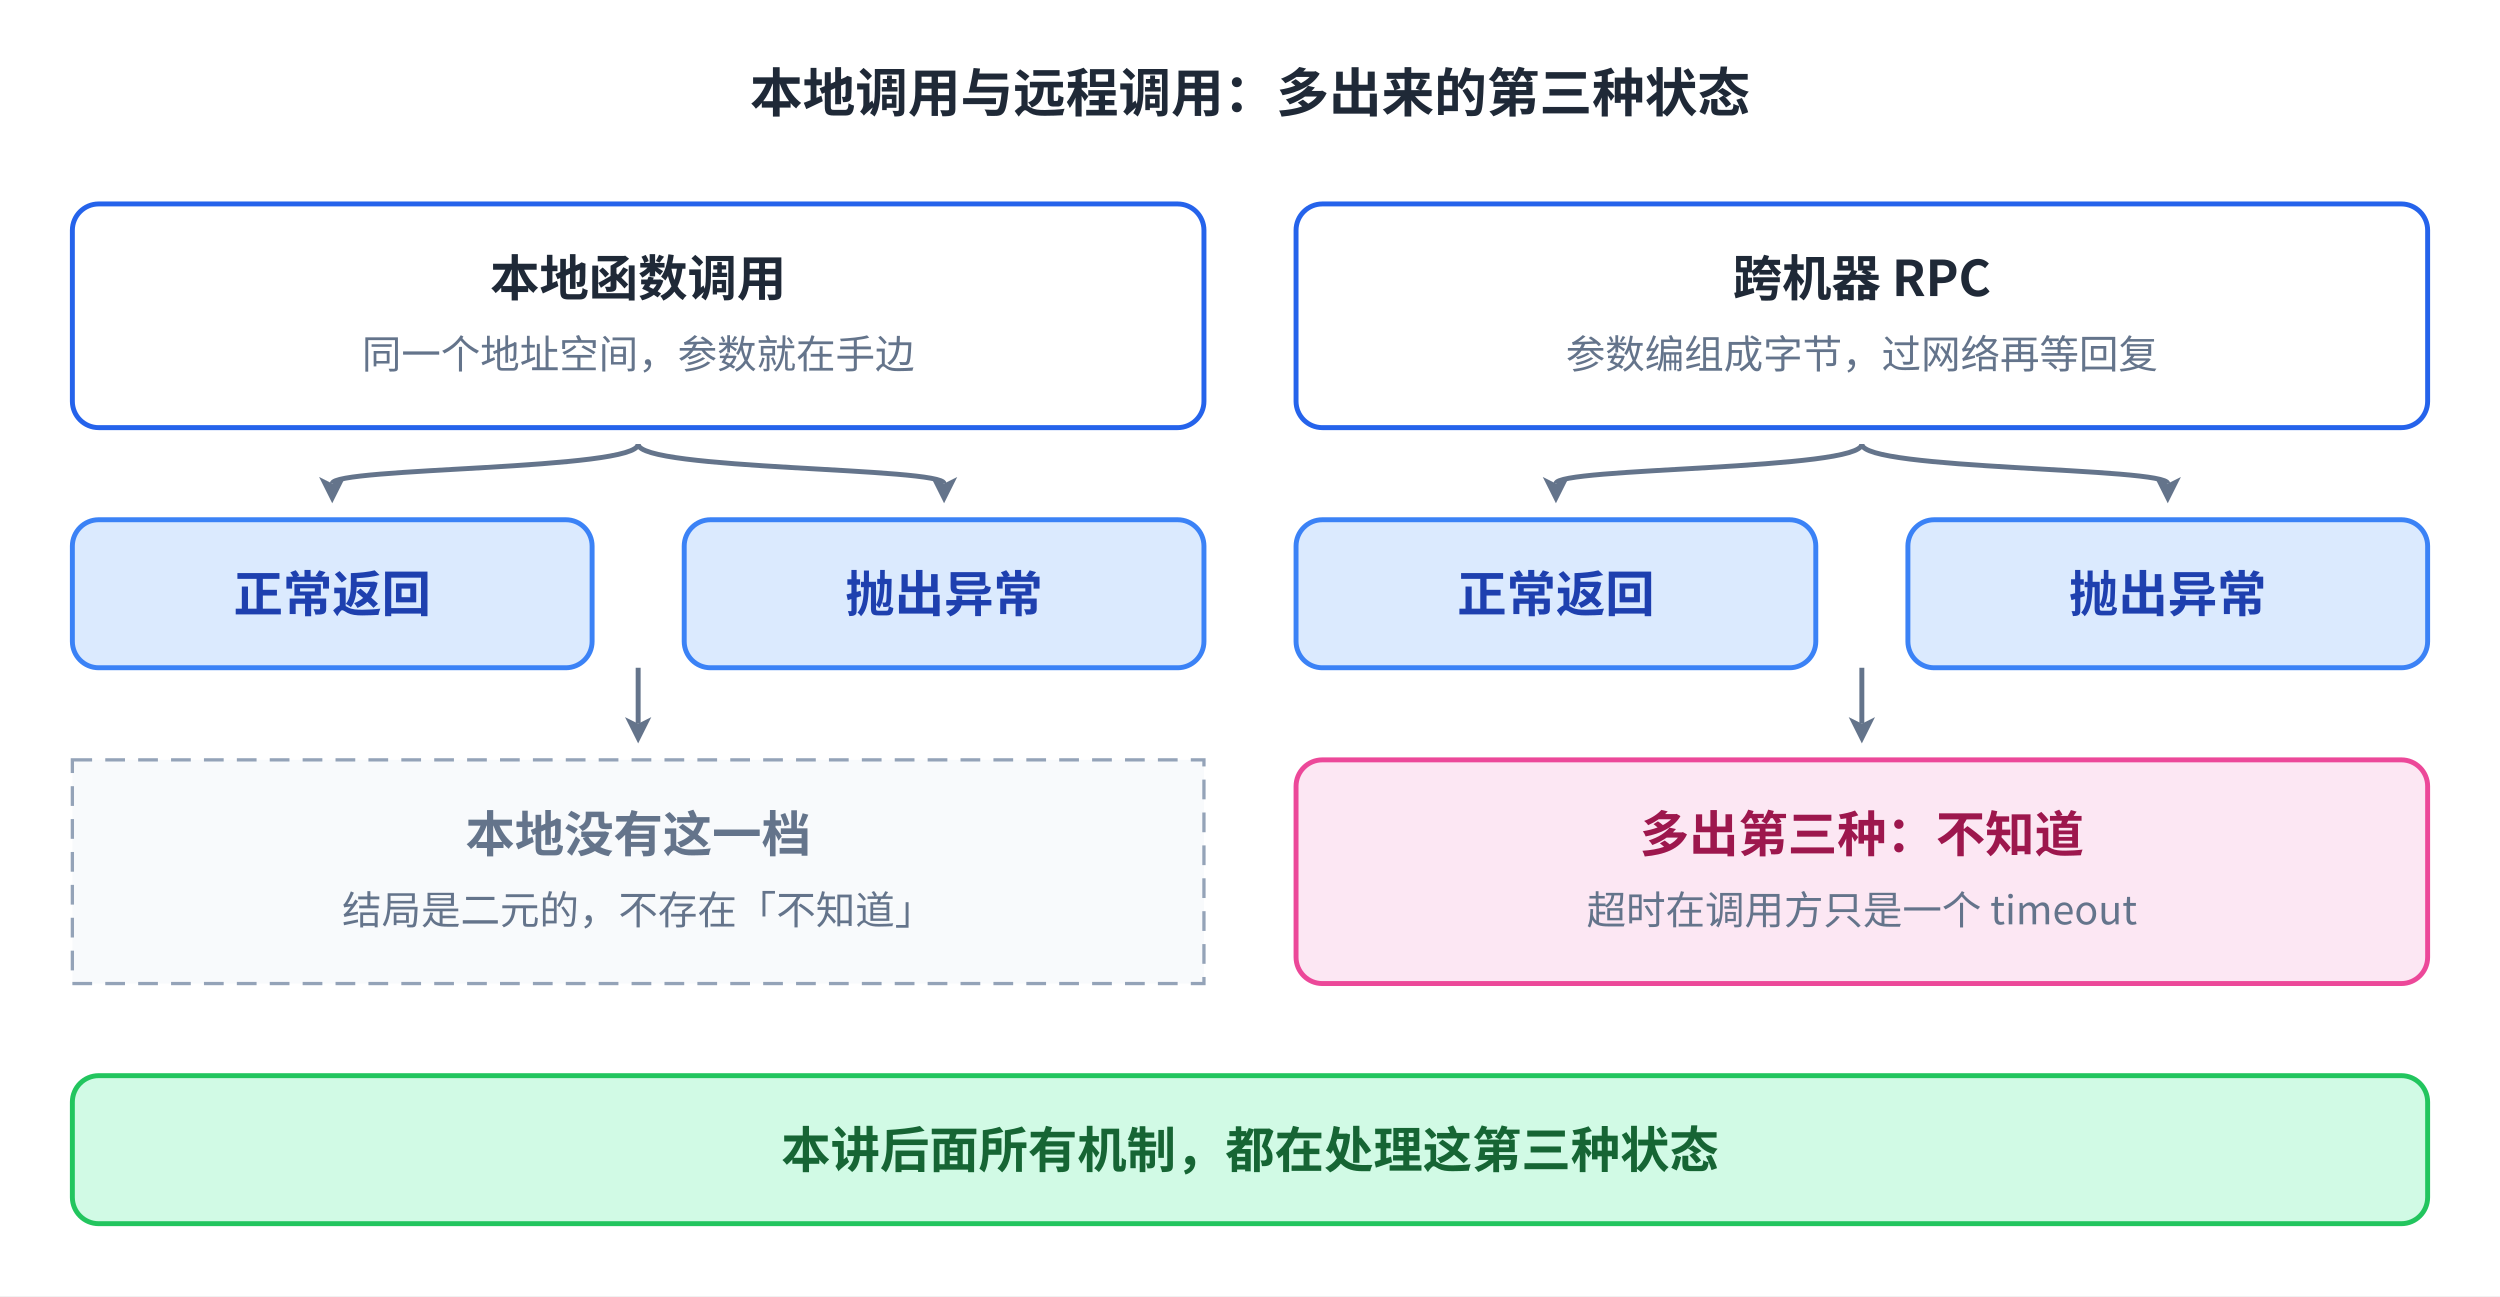
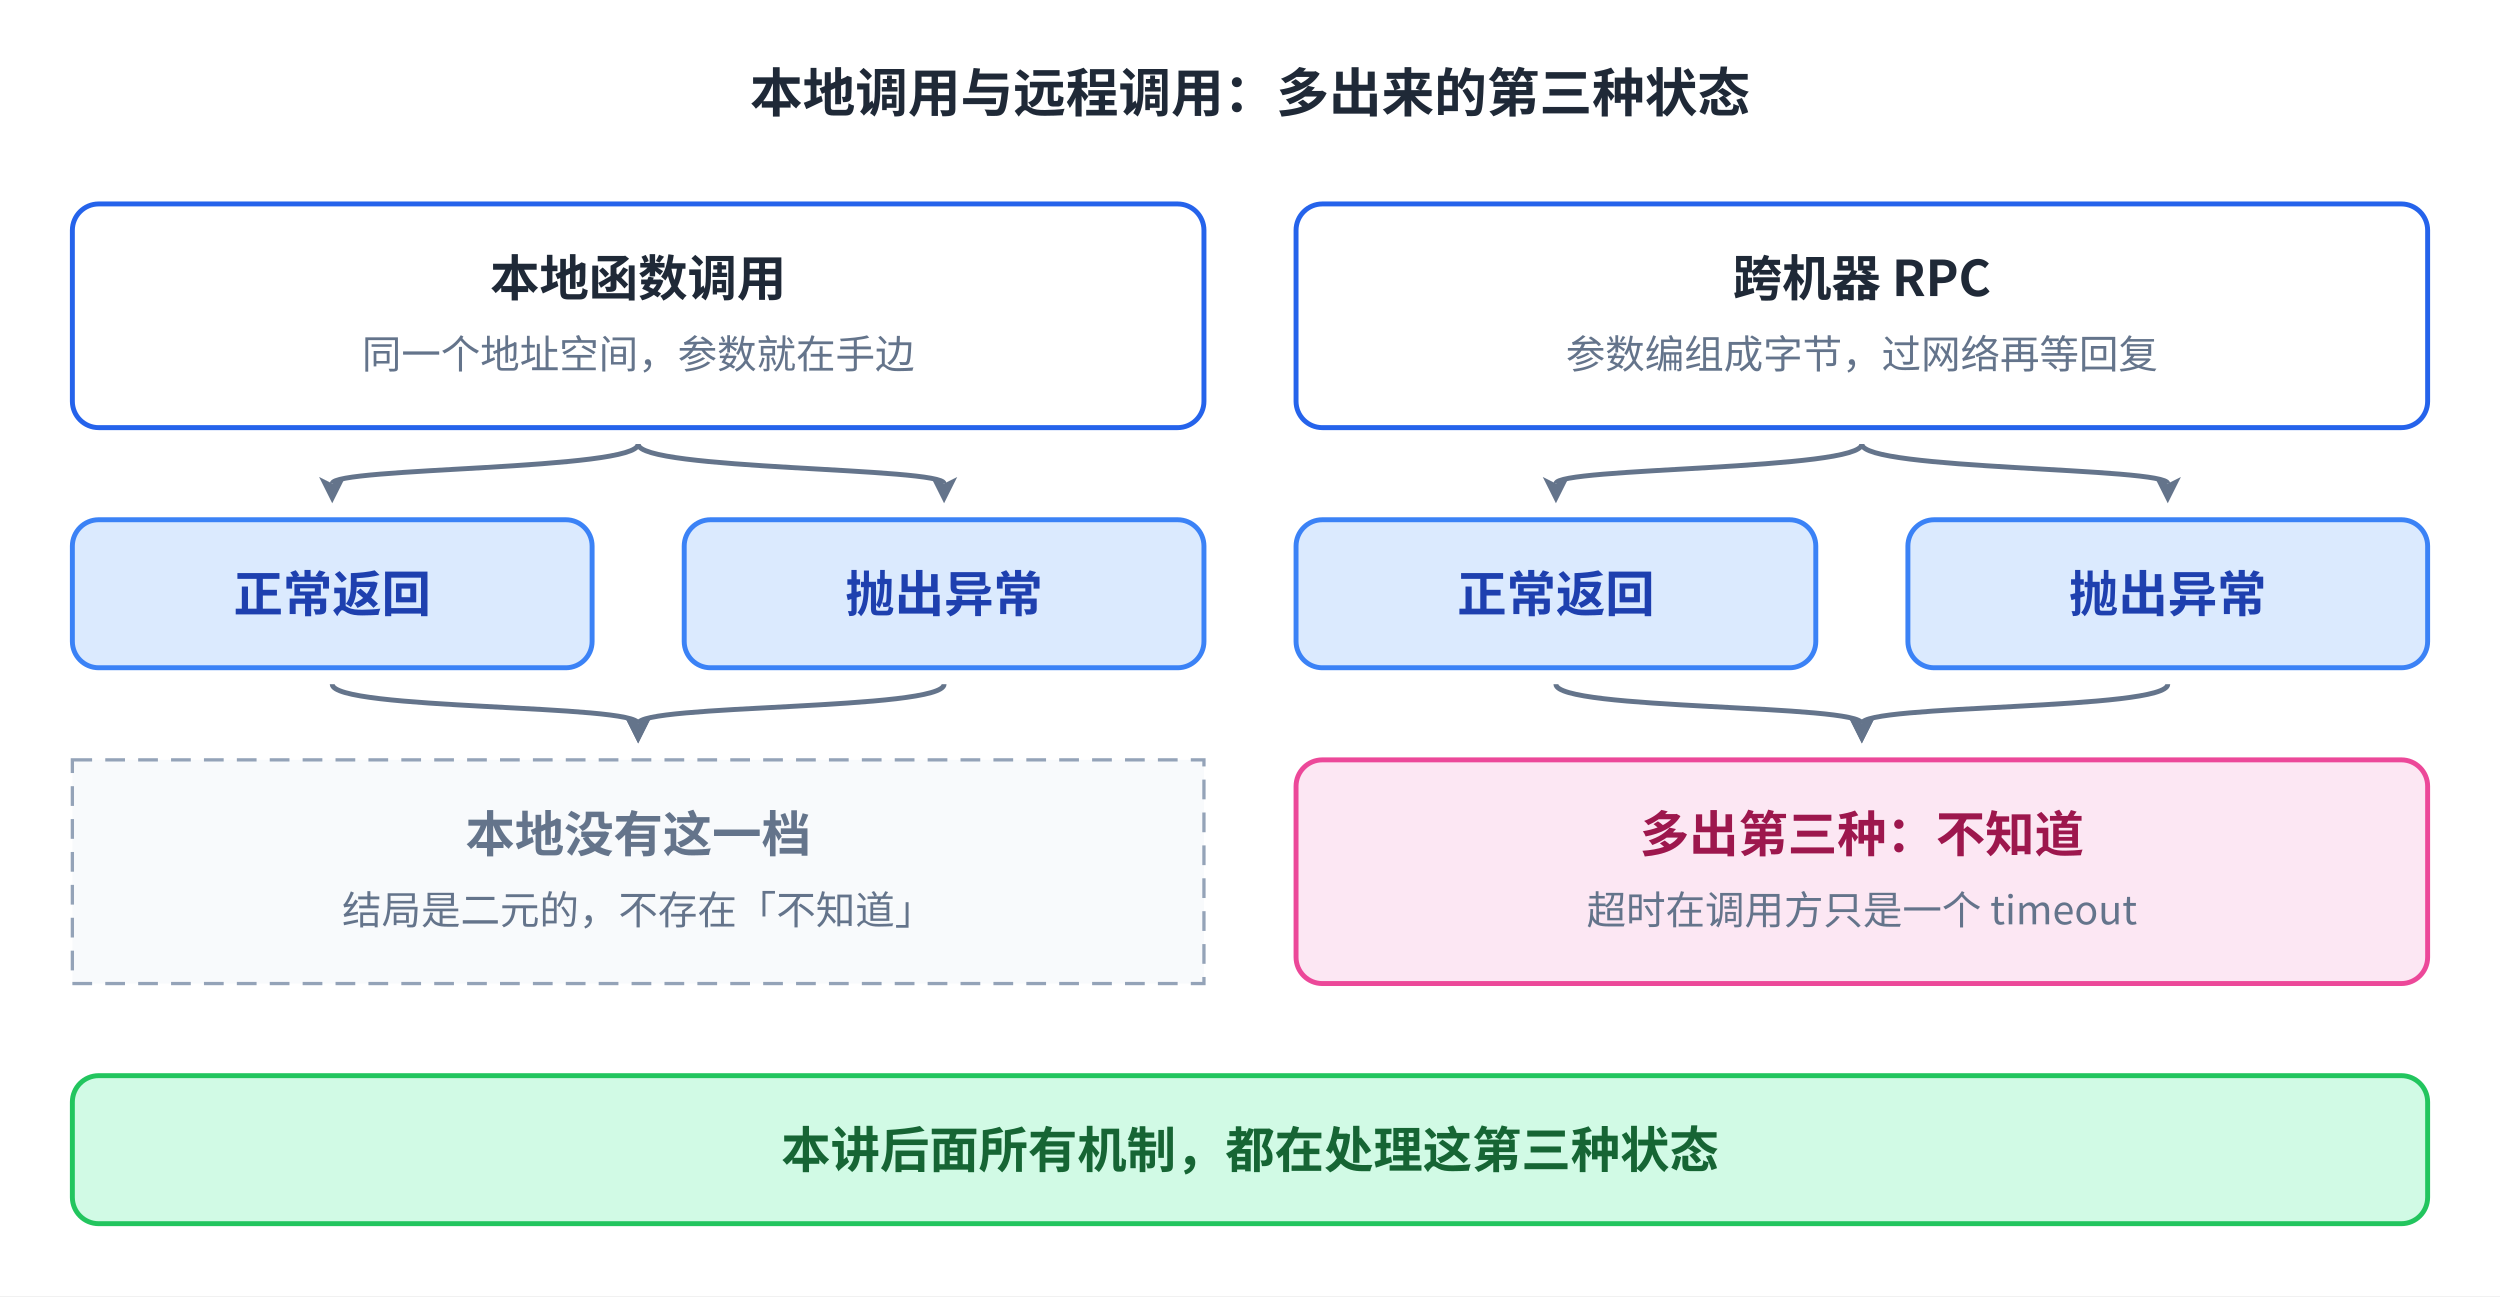
<svg xmlns="http://www.w3.org/2000/svg" viewBox="0 0 760 394" width="760" height="394" role="img" aria-labelledby="rpc-and-threads-1-title rpc-and-threads-1-desc">
  <defs>
    <style>
      text { font-family: 'PingFang SC', 'Microsoft YaHei', 'Noto Sans CJK SC', system-ui, sans-serif; }
    </style>
    <marker id="arrow" markerWidth="8" markerHeight="8" refX="2" refY="4" orient="auto" markerUnits="userSpaceOnUse">
      <path d="M0,0 L8,4 L0,8 L2,4 z" fill="#64748b" />
    </marker>
  </defs>
  <rect x="0" y="0" width="760" height="394" fill="#ffffff" />
  <text x="380" y="34" font-size="16" font-weight="600" fill="#1f2937" text-anchor="middle">本地调用与远程调用：多出来的第三种状态</text>
  <rect x="22" y="62" width="344" height="68" rx="8" fill="#ffffff" stroke="#2563eb" stroke-width="1.5" />
  <text x="194" y="90" font-size="15" font-weight="600" fill="#1f2937" text-anchor="middle">本地函数调用</text>
  <text x="194" y="112" font-size="12" fill="#64748b" text-anchor="middle">同一个地址空间，参数就在手边</text>
  <rect x="394" y="62" width="344" height="68" rx="8" fill="#ffffff" stroke="#2563eb" stroke-width="1.5" />
  <text x="566" y="90" font-size="15" font-weight="600" fill="#1f2937" text-anchor="middle">跨机器 RPC</text>
  <text x="566" y="112" font-size="12" fill="#64748b" text-anchor="middle">参数编组成字节，过网络再等回复</text>
  <path d="M194,135 C 194,143 101,142 101,147" fill="none" stroke="#64748b" stroke-width="1.5" marker-end="url(#arrow)" />
  <path d="M194,135 C 194,143 287,142 287,147" fill="none" stroke="#64748b" stroke-width="1.5" marker-end="url(#arrow)" />
  <path d="M566,135 C 566,143 473,142 473,147" fill="none" stroke="#64748b" stroke-width="1.5" marker-end="url(#arrow)" />
  <path d="M566,135 C 566,143 659,142 659,147" fill="none" stroke="#64748b" stroke-width="1.5" marker-end="url(#arrow)" />
  <rect x="22" y="158" width="158" height="45" rx="8" fill="#dbeafe" stroke="#3b82f6" stroke-width="1.5" />
  <text x="101" y="186" font-size="15" font-weight="600" fill="#1e40af" text-anchor="middle">正常返回</text>
  <rect x="208" y="158" width="158" height="45" rx="8" fill="#dbeafe" stroke="#3b82f6" stroke-width="1.5" />
  <text x="287" y="186" font-size="15" font-weight="600" fill="#1e40af" text-anchor="middle">抛出异常</text>
  <rect x="394" y="158" width="158" height="45" rx="8" fill="#dbeafe" stroke="#3b82f6" stroke-width="1.5" />
  <text x="473" y="186" font-size="15" font-weight="600" fill="#1e40af" text-anchor="middle">正常返回</text>
  <rect x="580" y="158" width="158" height="45" rx="8" fill="#dbeafe" stroke="#3b82f6" stroke-width="1.5" />
  <text x="659" y="186" font-size="15" font-weight="600" fill="#1e40af" text-anchor="middle">抛出异常</text>
-   <path d="M194,203 L194,220" fill="none" stroke="#64748b" stroke-width="1.5" marker-end="url(#arrow)" />
-   <path d="M566,203 L566,220" fill="none" stroke="#64748b" stroke-width="1.5" marker-end="url(#arrow)" />
+   <path d="M101,208 C 101,216 194,214 194,220" fill="none" stroke="#64748b" stroke-width="1.5" marker-end="url(#arrow)" />
+   <path d="M287,208 C 287,216 194,214 194,220" fill="none" stroke="#64748b" stroke-width="1.5" marker-end="url(#arrow)" />
+   <path d="M473,208 C 473,216 566,214 566,220" fill="none" stroke="#64748b" stroke-width="1.5" marker-end="url(#arrow)" />
+   <path d="M659,208 C 659,216 566,214 566,220" fill="none" stroke="#64748b" stroke-width="1.5" marker-end="url(#arrow)" />
  <rect x="22" y="231" width="344" height="68" fill="#f8fafc" stroke="#94a3b8" stroke-dasharray="6,4" />
  <text x="194" y="259" font-size="15" font-weight="600" fill="#64748b" text-anchor="middle">本地没有这一档</text>
  <text x="194" y="281" font-size="12" fill="#64748b" text-anchor="middle">结局是二元的，不存在「不知道」</text>
  <rect x="394" y="231" width="344" height="68" rx="8" fill="#fce7f3" stroke="#ec4899" stroke-width="1.5" />
  <text x="566" y="259" font-size="15" font-weight="600" fill="#9d174d" text-anchor="middle">多出第三种：不知道</text>
  <text x="566" y="281" font-size="12" fill="#64748b" text-anchor="middle">超时在调用方只是一个 timeout</text>
  <rect x="22" y="327" width="716" height="45" rx="8" fill="#d1fae5" stroke="#22c55e" stroke-width="1.5" />
  <text x="380" y="355" font-size="15" font-weight="600" fill="#166534" text-anchor="middle">本讲后面所有机制，都在处理这第三种状态</text>
</svg>
